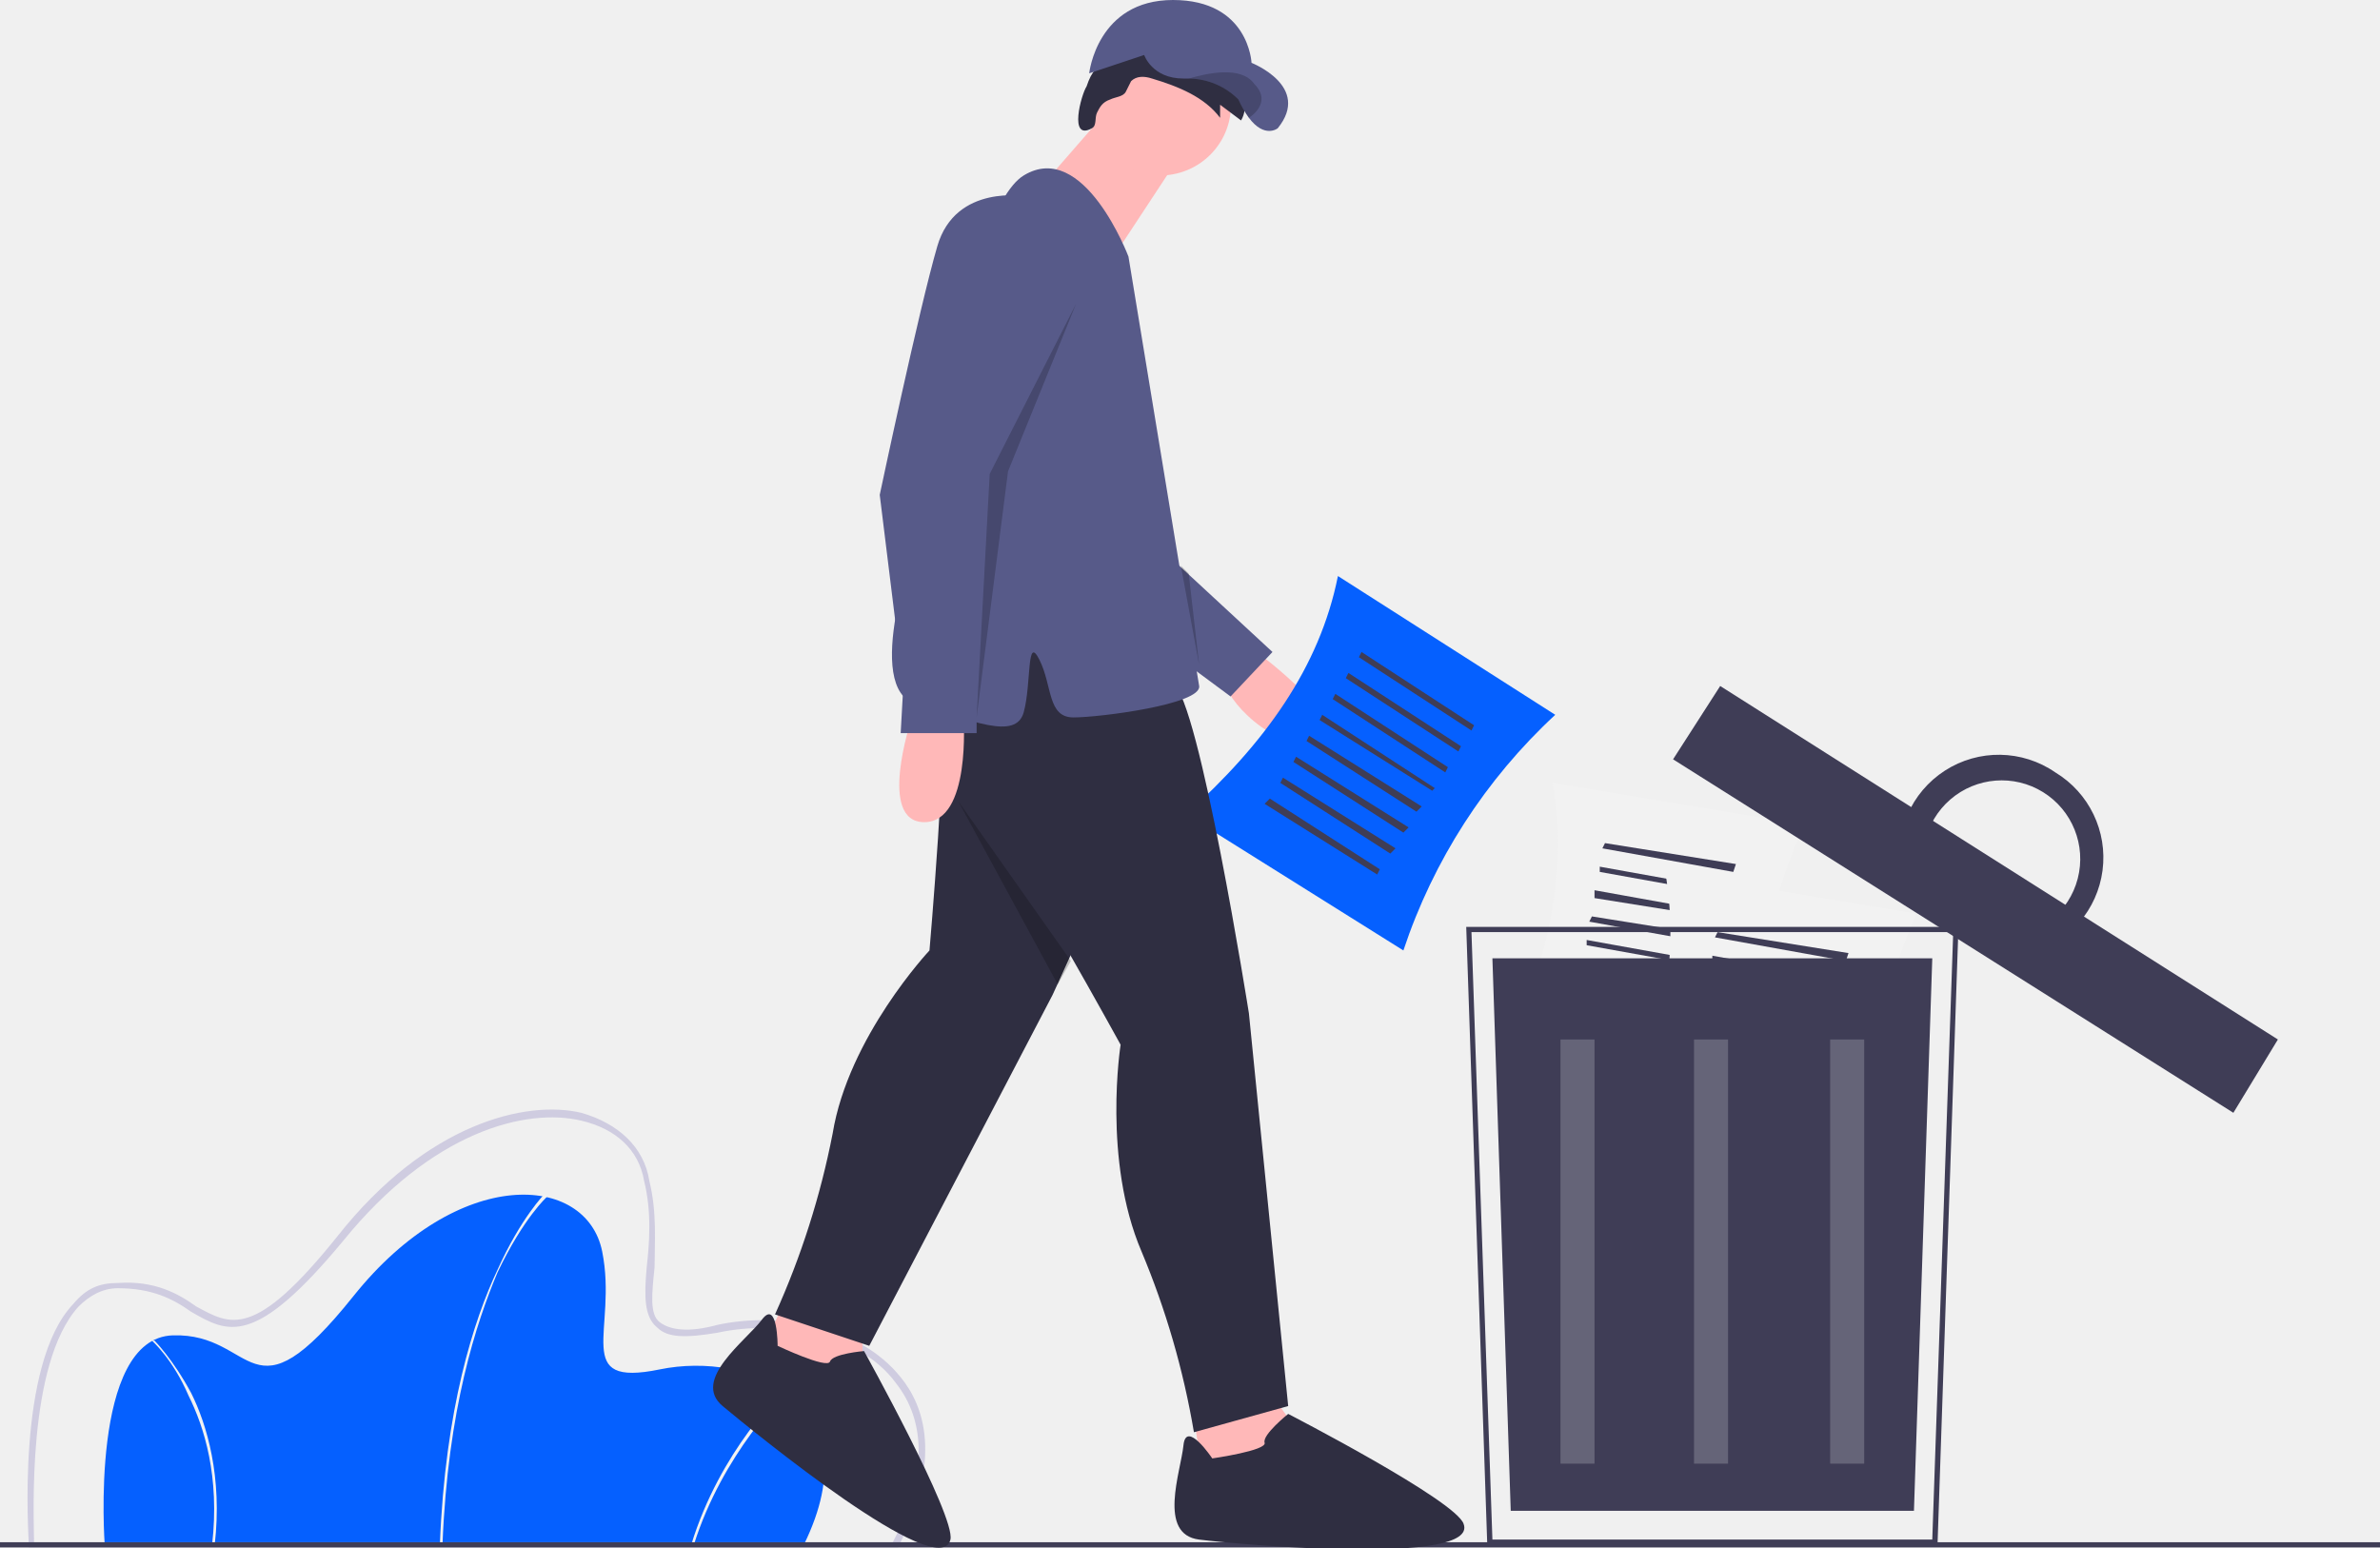
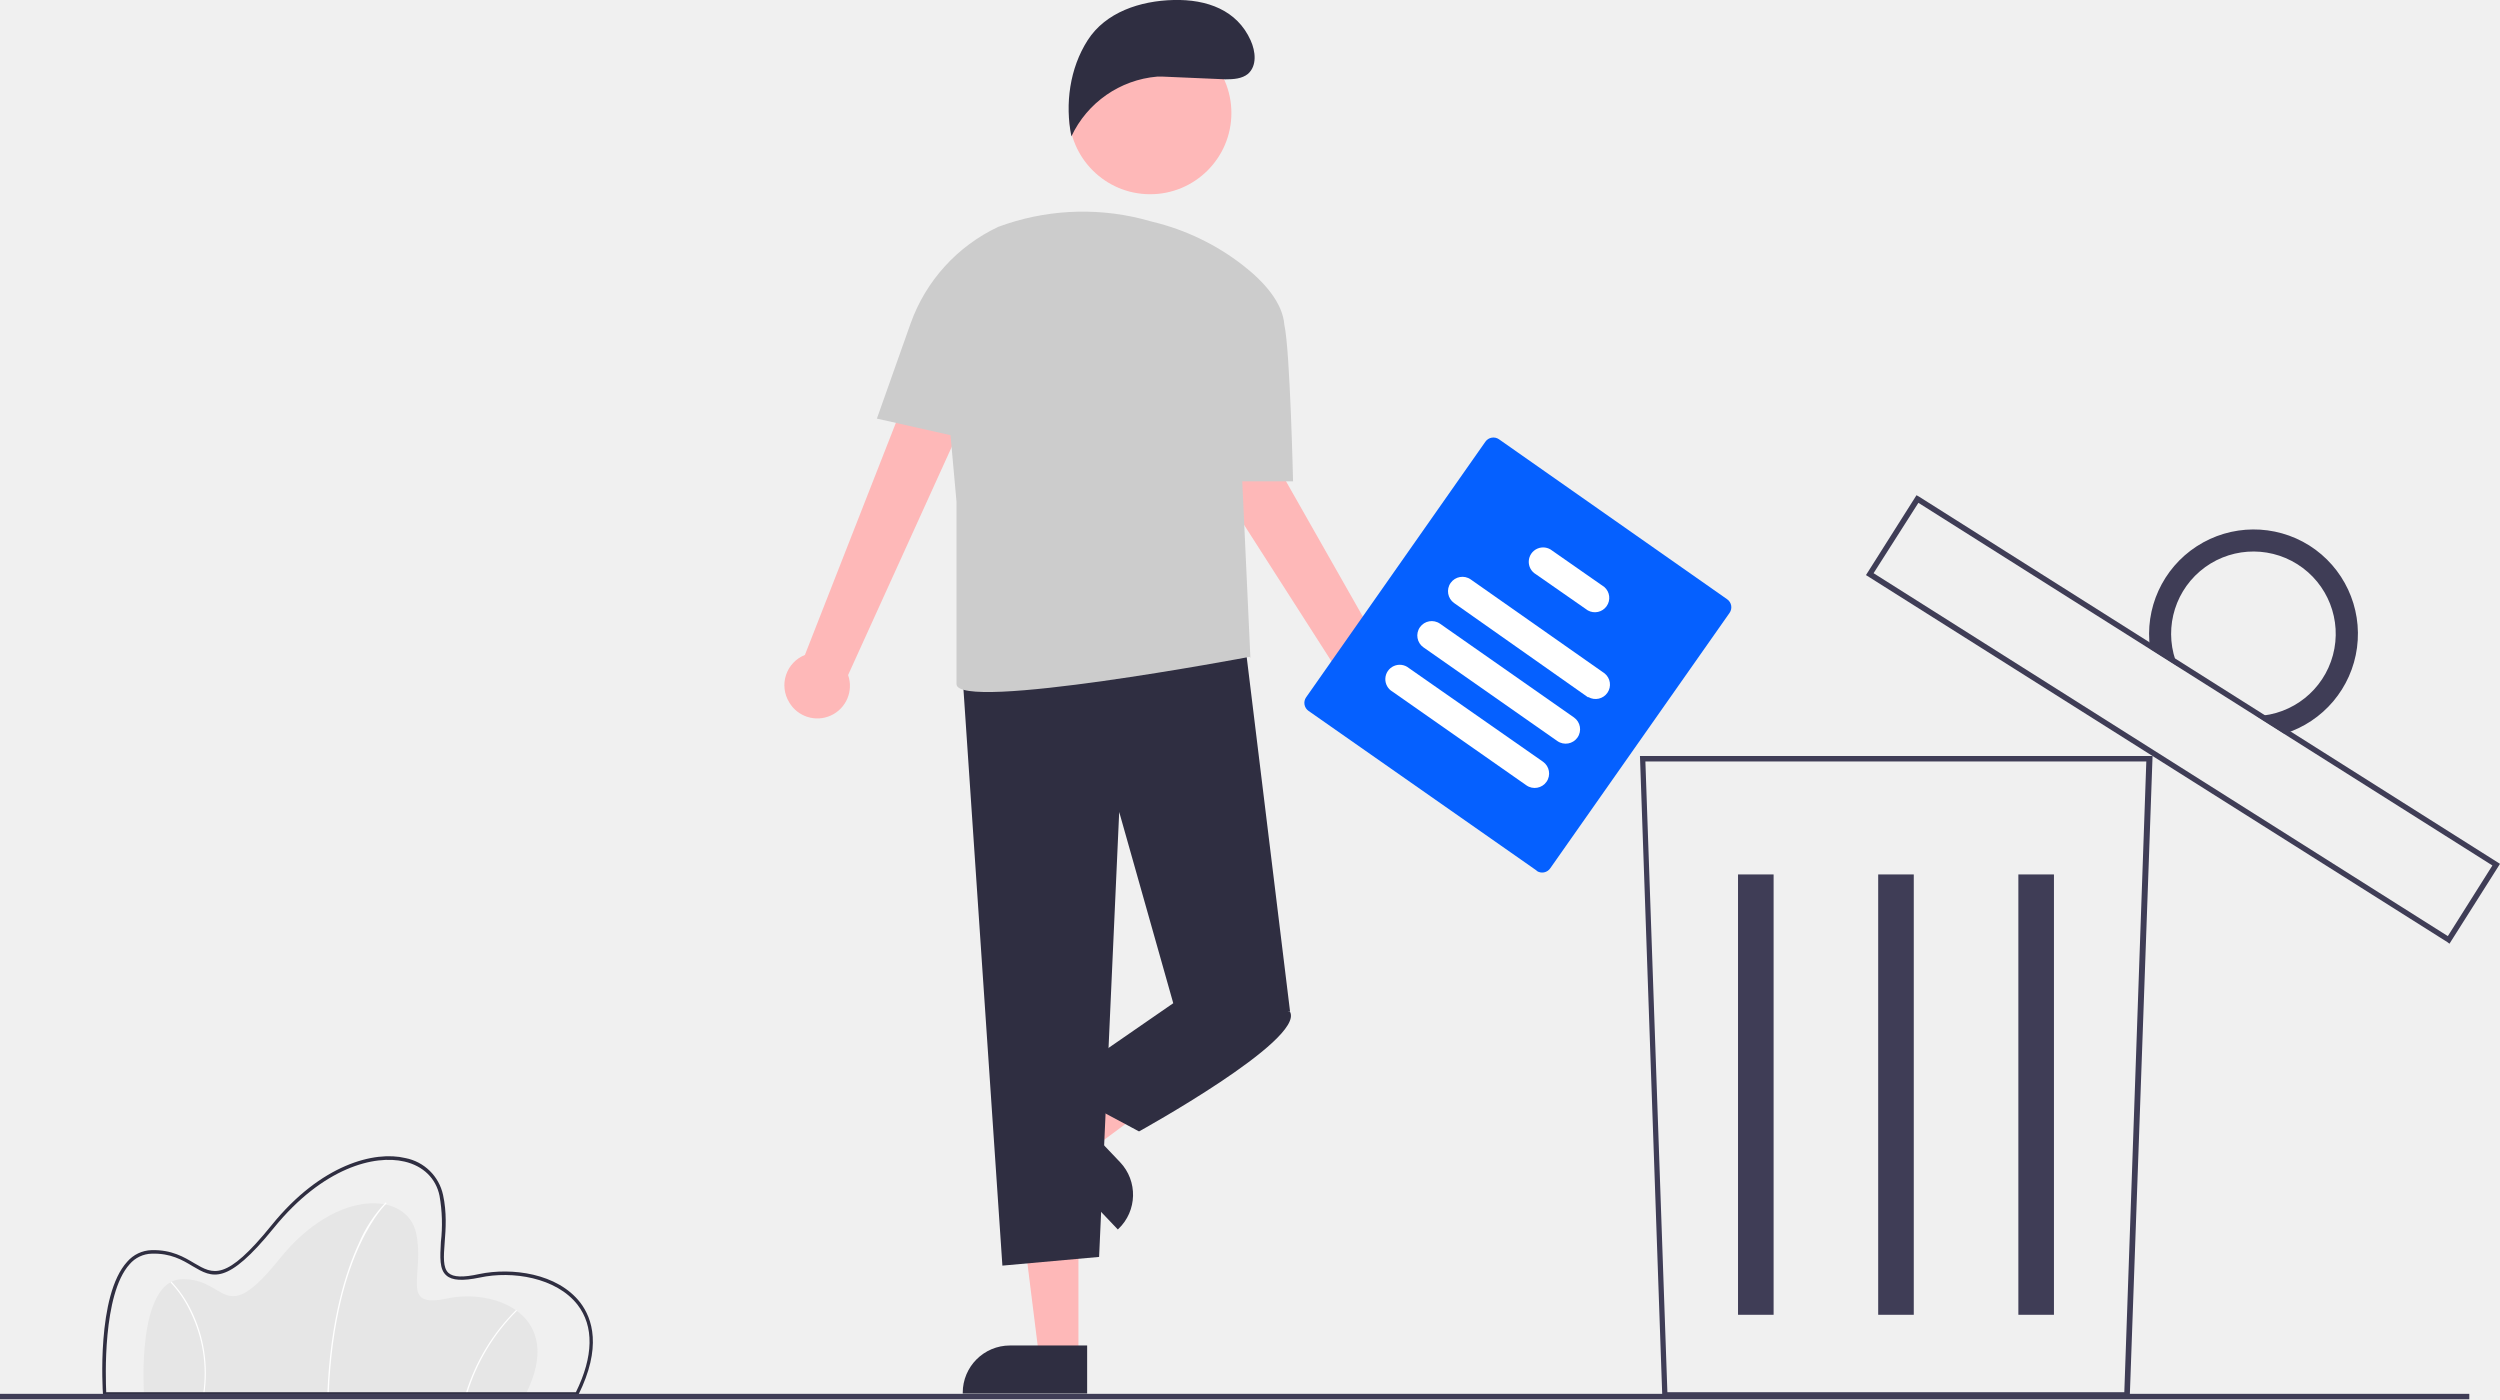
- <svg xmlns="http://www.w3.org/2000/svg" data-name="Layer 1" viewBox="0 0 909 591">
+ <svg xmlns="http://www.w3.org/2000/svg" data-name="Layer 1" viewBox="0 0 920.3 515.1">
  <defs />
-   <path fill="#0560ff" d="M307 590H40s-6-79 26-80 29 35 69-15 89-47 95-17-12 52 22 45 82 12 55 67z" />
-   <path fill="#f2f2f2" d="M169 590h-1c2-52 13-86 22-105 9-20 18-29 18-29l1 1s-9 8-19 29c-8 19-19 52-21 104zm96 0h-1c11-36 35-59 36-59v1s-24 23-35 58zm-183 0h-1c3-26-3-45-9-57-6-14-14-21-14-21h1s7 7 14 20c6 12 12 32 9 58z" />
-   <path fill="#cfcce0" d="M343 591H11v-1c0-3-5-69 17-92 5-6 10-8 17-8 14-1 23 4 30 9 13 7 22 13 54-27 34-43 72-52 93-47 14 4 24 13 26 26 3 12 2 24 2 33-1 10-2 18 2 21s11 4 22 1c23-5 54 0 70 20 9 11 16 31-1 65zm-330-2h328c13-25 13-46 1-61-14-19-45-24-68-19-12 2-19 2-23-2-5-4-5-12-4-23 1-9 2-21-1-33-2-12-11-20-24-23-21-5-57 4-91 46-34 41-44 35-58 27-7-5-15-9-28-9-6 0-11 3-15 7-20 22-17 81-17 90z" />
-   <path fill="#f2f2f2" d="M671 421l-97-17c17-35 25-71 19-105l96 16a215 215 0 00-18 106z" />
-   <path fill="#3f3d56" d="M613 322l50 8-1 3-50-9zm-2 9l50 9v2l-50-9zm-2 9l50 9v2l-50-8zm-1 10l50 8-1 3-50-9zm-2 9l50 9v2l-50-9zm-2 9l50 9v2l-50-8zm-1 10l50 8-1 3-50-9zm-2 9l50 9v2l-50-9z" />
-   <path fill="#f2f2f2" d="M714 455l-97-17c17-35 25-71 19-105l96 16a215 215 0 00-18 106z" />
-   <path fill="#3f3d56" d="M656 356l50 8-1 3-50-9zm-2 9l50 9v2l-50-9zm-2 9l50 9v2l-50-8zm-1 10l50 8-1 3-50-9zm-2 9l50 9v2l-50-9zm-2 9l50 9v2l-50-8zm-1 10l50 8-1 3-50-9zm-2 9l50 9v2l-50-9z" />
-   <path fill="#3f3d56" d="M740 590H568v-1l-8-235h188zm-170-2h168l8-232H562z" />
-   <path fill="#3f3d56" d="M731 577H577l-7-211h168l-7 211z" />
-   <path fill="#fff" d="M596 397h13v162h-13zm51 0h13v162h-13zm52 0h13v162h-13z" opacity=".2" />
-   <path fill="#3f3d56" d="M639 290l18-28 213 135-17 28z" />
-   <path fill="#3f3d56" d="M785 295a38 38 0 00-59 38l11 7a30 30 0 1129 18l10 6a38 38 0 009-69zM0 589h909v2H0z" />
-   <path fill="#ffb8b8" d="M480 249s39 29 23 34-36-17-35-23 12-11 12-11z" />
-   <path fill="#575a89" d="M446 212l40 37-16 17-27-20 3-34z" />
-   <path fill="#0560ff" d="M536 363l-83-52c30-27 51-56 58-91l83 53a215 215 0 00-58 90z" />
-   <path fill="#3f3d56" d="M520 249l43 28-1 2-43-28zm-5 8l43 28-1 2-43-28zm-5 8l43 28-1 2-43-28zm-5 8l43 28-1 1-43-27zm-5 8l43 27-2 2-42-27zm-5 8l43 27-2 2-42-27zm-5 8l43 27-2 2-42-27zm-5 8l42 27-1 2-43-27z" />
-   <path fill="#ffb8b8" d="M303 490l-15 32 42 11-1-31-26-12zm152 44l5 35 41-15-18-25-28 5z" />
-   <path fill="#2f2e41" d="M364 204s-6 40-4 59-5 100-5 100-31 33-37 70a313 313 0 01-22 69l36 12 70-134s51-110 46-121-13-53-13-53z" />
-   <path fill="#2f2e41" d="M297 514s0-18-6-10-27 23-15 33 83 68 87 51c2-9-33-72-33-72s-12 1-13 4-20-6-20-6z" />
-   <path fill="#ffb8b8" d="M424 41l-27 31 27 28 25-38-25-21z" />
-   <path fill="#ffb8b8" d="M470 43a27 27 0 110-6 27 27 0 010 6z" />
-   <path fill="#2f2e41" d="M425 22c10-4 21-4 31-1 5 2 11 5 15 9s6 11 3 16l-8-6v5c-6-8-16-12-26-15-3-1-6-1-8 1l-2 4c-1 2-4 2-6 3-3 1-4 3-5 5s0 5-2 6c-9 5-4-13-2-16 2-6 4-8 10-11zm-77 239s17 37 29 52 51 86 51 86-7 44 8 79a313 313 0 0120 69l36-10-15-150s-19-120-29-126-40-37-40-37z" />
-   <path fill="#575a89" d="M431 98s-17-45-40-31-41 139-41 139-21 57 0 63 38 14 41 3 1-30 6-20 3 22 13 22 49-5 48-12L431 98z" />
-   <path fill="#ffb8b8" d="M348 275s-13 39 5 39 15-40 15-40z" />
-   <path fill="#2f2e41" d="M463 557s-10-15-11-5-10 34 6 36 107 10 101-6c-3-9-67-42-67-42s-10 8-9 11-20 6-20 6z" />
-   <path fill="#575a89" d="M488 49s-5 4-11-4a39 39 0 01-4-7 27 27 0 00-19-8h-2c-12 0-15-9-15-9l-21 7s3-28 32-28 30 24 30 24 23 9 10 25z" />
-   <path d="M477 45a39 39 0 01-4-7 27 27 0 00-19-8c7-2 20-5 25 2 6 6 1 11-2 13z" opacity=".2" />
-   <path fill="#575a89" d="M392 75s-27-5-34 19-22 95-22 95l9 73-1 18h29v-19l4-80 33-75s7-24-18-31z" />
-   <path d="M411 116l-33 65-5 93 12-94 26-64zm40 100l7 38-4-35-3-3zm-85 90l43 61-5 9-38-70z" opacity=".2" />
+   <path fill="#e6e6e6" d="M193.7 513.1H53s-2.9-41.8 14-42.2 15 18.5 36-7.6 46.9-24.7 50.2-9.3-6.4 27.8 11.4 24 43.5 6.2 29 35.1z" data-name="Path 1" />
+   <path fill="#fff" d="M121 513.1h-.5c1.1-27.5 6.9-45.2 11.5-55.2a50 50 0 0110-15.3l.3.4s-4.8 4.4-9.8 15.2c-4.7 10-10.4 27.5-11.5 55z" data-name="Path 2" />
+   <path fill="#fff" d="M171.9 513.2l-.5-.1a73.7 73.7 0 0118.6-30.9l.3.3a73.2 73.2 0 00-18.4 30.7z" data-name="Path 3" />
+   <path fill="#fff" d="M75.2 513.2l-.4-.1a51.7 51.7 0 00-4.7-30.2 41.6 41.6 0 00-7.3-10.8l.3-.3a42.2 42.2 0 017.4 10.8 52.2 52.2 0 014.7 30.6z" data-name="Path 4" />
+   <path fill="#2f2e41" d="M212.8 513.8H37.9v-.6c-.1-1.5-2.4-36.3 8.9-48.7a12.3 12.3 0 019-4.3c7.4-.2 12 2.6 15.7 4.8 7 4.1 11.6 6.9 28.5-14 18.2-22.5 38-27.4 49.2-24.7a17.6 17.6 0 0113.9 13.6c1.4 6.4 1 12.5.6 17.4-.4 5.3-.7 9.4 1.4 11.3 1.8 1.6 5.4 1.7 11.3.4 12-2.5 28.8-.3 37.2 10.5 4.5 5.9 8 16.5-.7 34zM39 512.5H212c6.5-13.2 6.7-24.3.6-32.2-7.8-10-24-12.6-36-10-6.3 1.3-10.2 1.1-12.3-.8-2.6-2.2-2.3-6.7-2-12.3a59 59 0 00-.5-17c-1.3-6.4-6-11-12.9-12.6-11-2.6-30 2.2-48 24.3-17.5 21.6-22.7 18.5-30 14.2-3.8-2.3-8.1-4.8-15-4.6a11.1 11.1 0 00-8.2 3.9c-10 11.1-8.8 42.4-8.6 47z" data-name="Path 5" />
+   <path fill="#3f3d56" d="M784 514.5H611.9v-1l-8.2-235.2h188.7zm-170.2-2H782l8.1-232.2H605.7z" data-name="Path 8" />
+   <g fill="#3f3d56" data-name="Group 1">
+     <path d="M639.8 321.9h13.1V484h-13.1z" data-name="Rectangle 17" />
+     <path d="M691.4 321.9h13.1V484h-13.1z" data-name="Rectangle 18" />
+     <path d="M743 321.9h13.1V484H743z" data-name="Rectangle 19" />
+   </g>
+   <path fill="#3f3d56" d="M901.7 347.4l-.8-.6-214-135.1 18.6-29.4.9.5L920.3 318zM689.7 211l211.4 133.6 16.4-26-211.3-133.5z" />
+   <path fill="#3f3d56" d="M850.1 200.8a38.5 38.5 0 00-58.6 38l10.2 6.5a30.3 30.3 0 1129 18.3l10.2 6.5a38.5 38.5 0 009.2-69.3z" data-name="Path 10" />
+   <path fill="#3f3d56" d="M0 513.1h909v2H0z" data-name="Rectangle 21" />
+   <g data-name="Group 6">
+     <path fill="#feb8b8" d="M397 499.4h-14.5l-7-56.1H397z" data-name="Path 111" />
+     <path fill="#2f2e41" d="M354.4 513h45.8v-17.7h-28.4a17.4 17.4 0 00-17.4 17.4z" data-name="Path 112" />
+     <path fill="#feb8b8" d="M392 412.4l10 10.5 45.4-33.7-14.8-15.6z" data-name="Path 113" />
+     <path fill="#2f2e41" d="M412.3 427.8l-19.5-20.5-12.8 12.2 31.5 33.1.2-.2a17.4 17.4 0 00.6-24.6z" data-name="Path 114" />
+     <path fill="#feb8b8" d="M290.5 258.5a12 12 0 015.8-17.4l57.1-145.7 22.3 13.3-63.5 139.8a12 12 0 01-21.7 10z" data-name="Path 115" />
+     <path fill="#feb8b8" d="M507.6 269a12 12 0 01-10.7-15l-84.4-131.8 23.9-10.2 75.8 133.5a12 12 0 01-4.6 23.4z" data-name="Path 116" />
+     <path fill="#2f2e41" d="M354 243.9l15 222 35.6-3.2 7.4-163.8 19.9 70.4 43 3.1-17-139z" data-name="Path 117" />
+     <path fill="#2f2e41" d="M438.2 358.8l-6.3 10.5-44 30.4 31.4 16.8s60.9-33.6 55.6-44z" data-name="Path 118" />
+     <path fill="#ccc" d="M322.8 154.1l12.4-35a62.5 62.5 0 0132.3-35.6 89.4 89.4 0 0152.5-3l4.5 1.2a87.4 87.4 0 0133.1 16c7.7 6 14.6 13.7 15.2 21.9 2.1 9.3 3.2 57.6 3.2 57.6h-18.7l3 65-.3-.4s-107.9 20.4-107.9 10v-67.2l-2.2-24.4z" data-name="Path 119" />
+     <circle cx="423.4" cy="41.6" r="29.9" fill="#feb8b8" data-name="Ellipse 12" />
+     <path fill="#2f2e41" d="M428 28.2l23.1 1c3 0 6.1-.2 8.3-2 3.4-3 2.8-8.3 1-12.3C455.4 3.7 444.3-.3 432 0s-25 4.5-31.6 14.8-8.4 23.4-6 35.4a38.5 38.5 0 0131.6-22z" data-name="Path 120" />
+   </g>
+   <g data-name="Group 4">
+     <path fill="#0560ff" d="M565.7 320.5l-84-58.8a3.6 3.6 0 01-.9-5l66-94.1a3.6 3.6 0 015-.9l84 58.9a3.6 3.6 0 01.9 5l-66 94a3.6 3.6 0 01-5 1z" data-name="Path 81" />
+     <path fill="#fff" d="M584.6 256.7L535.3 222a5.3 5.3 0 116.1-8.7l49.3 34.6a5.3 5.3 0 01-6 8.7z" data-name="Path 82" />
+     <path fill="#fff" d="M573.3 272.8L524 238.3a5.3 5.3 0 116.1-8.7l49.3 34.5a5.3 5.3 0 01-6.1 8.7z" data-name="Path 83" />
+     <path fill="#fff" d="M561.9 289.1l-49.3-34.5a5.3 5.3 0 116-8.7l49.4 34.5a5.3 5.3 0 01-6.1 8.7z" data-name="Path 84" />
+     <path fill="#fff" d="M584.5 224.7l-19.1-13.3a5.3 5.3 0 116-8.7l19.2 13.4a5.3 5.3 0 01-6.1 8.6z" data-name="Path 85" />
+   </g>
</svg>
